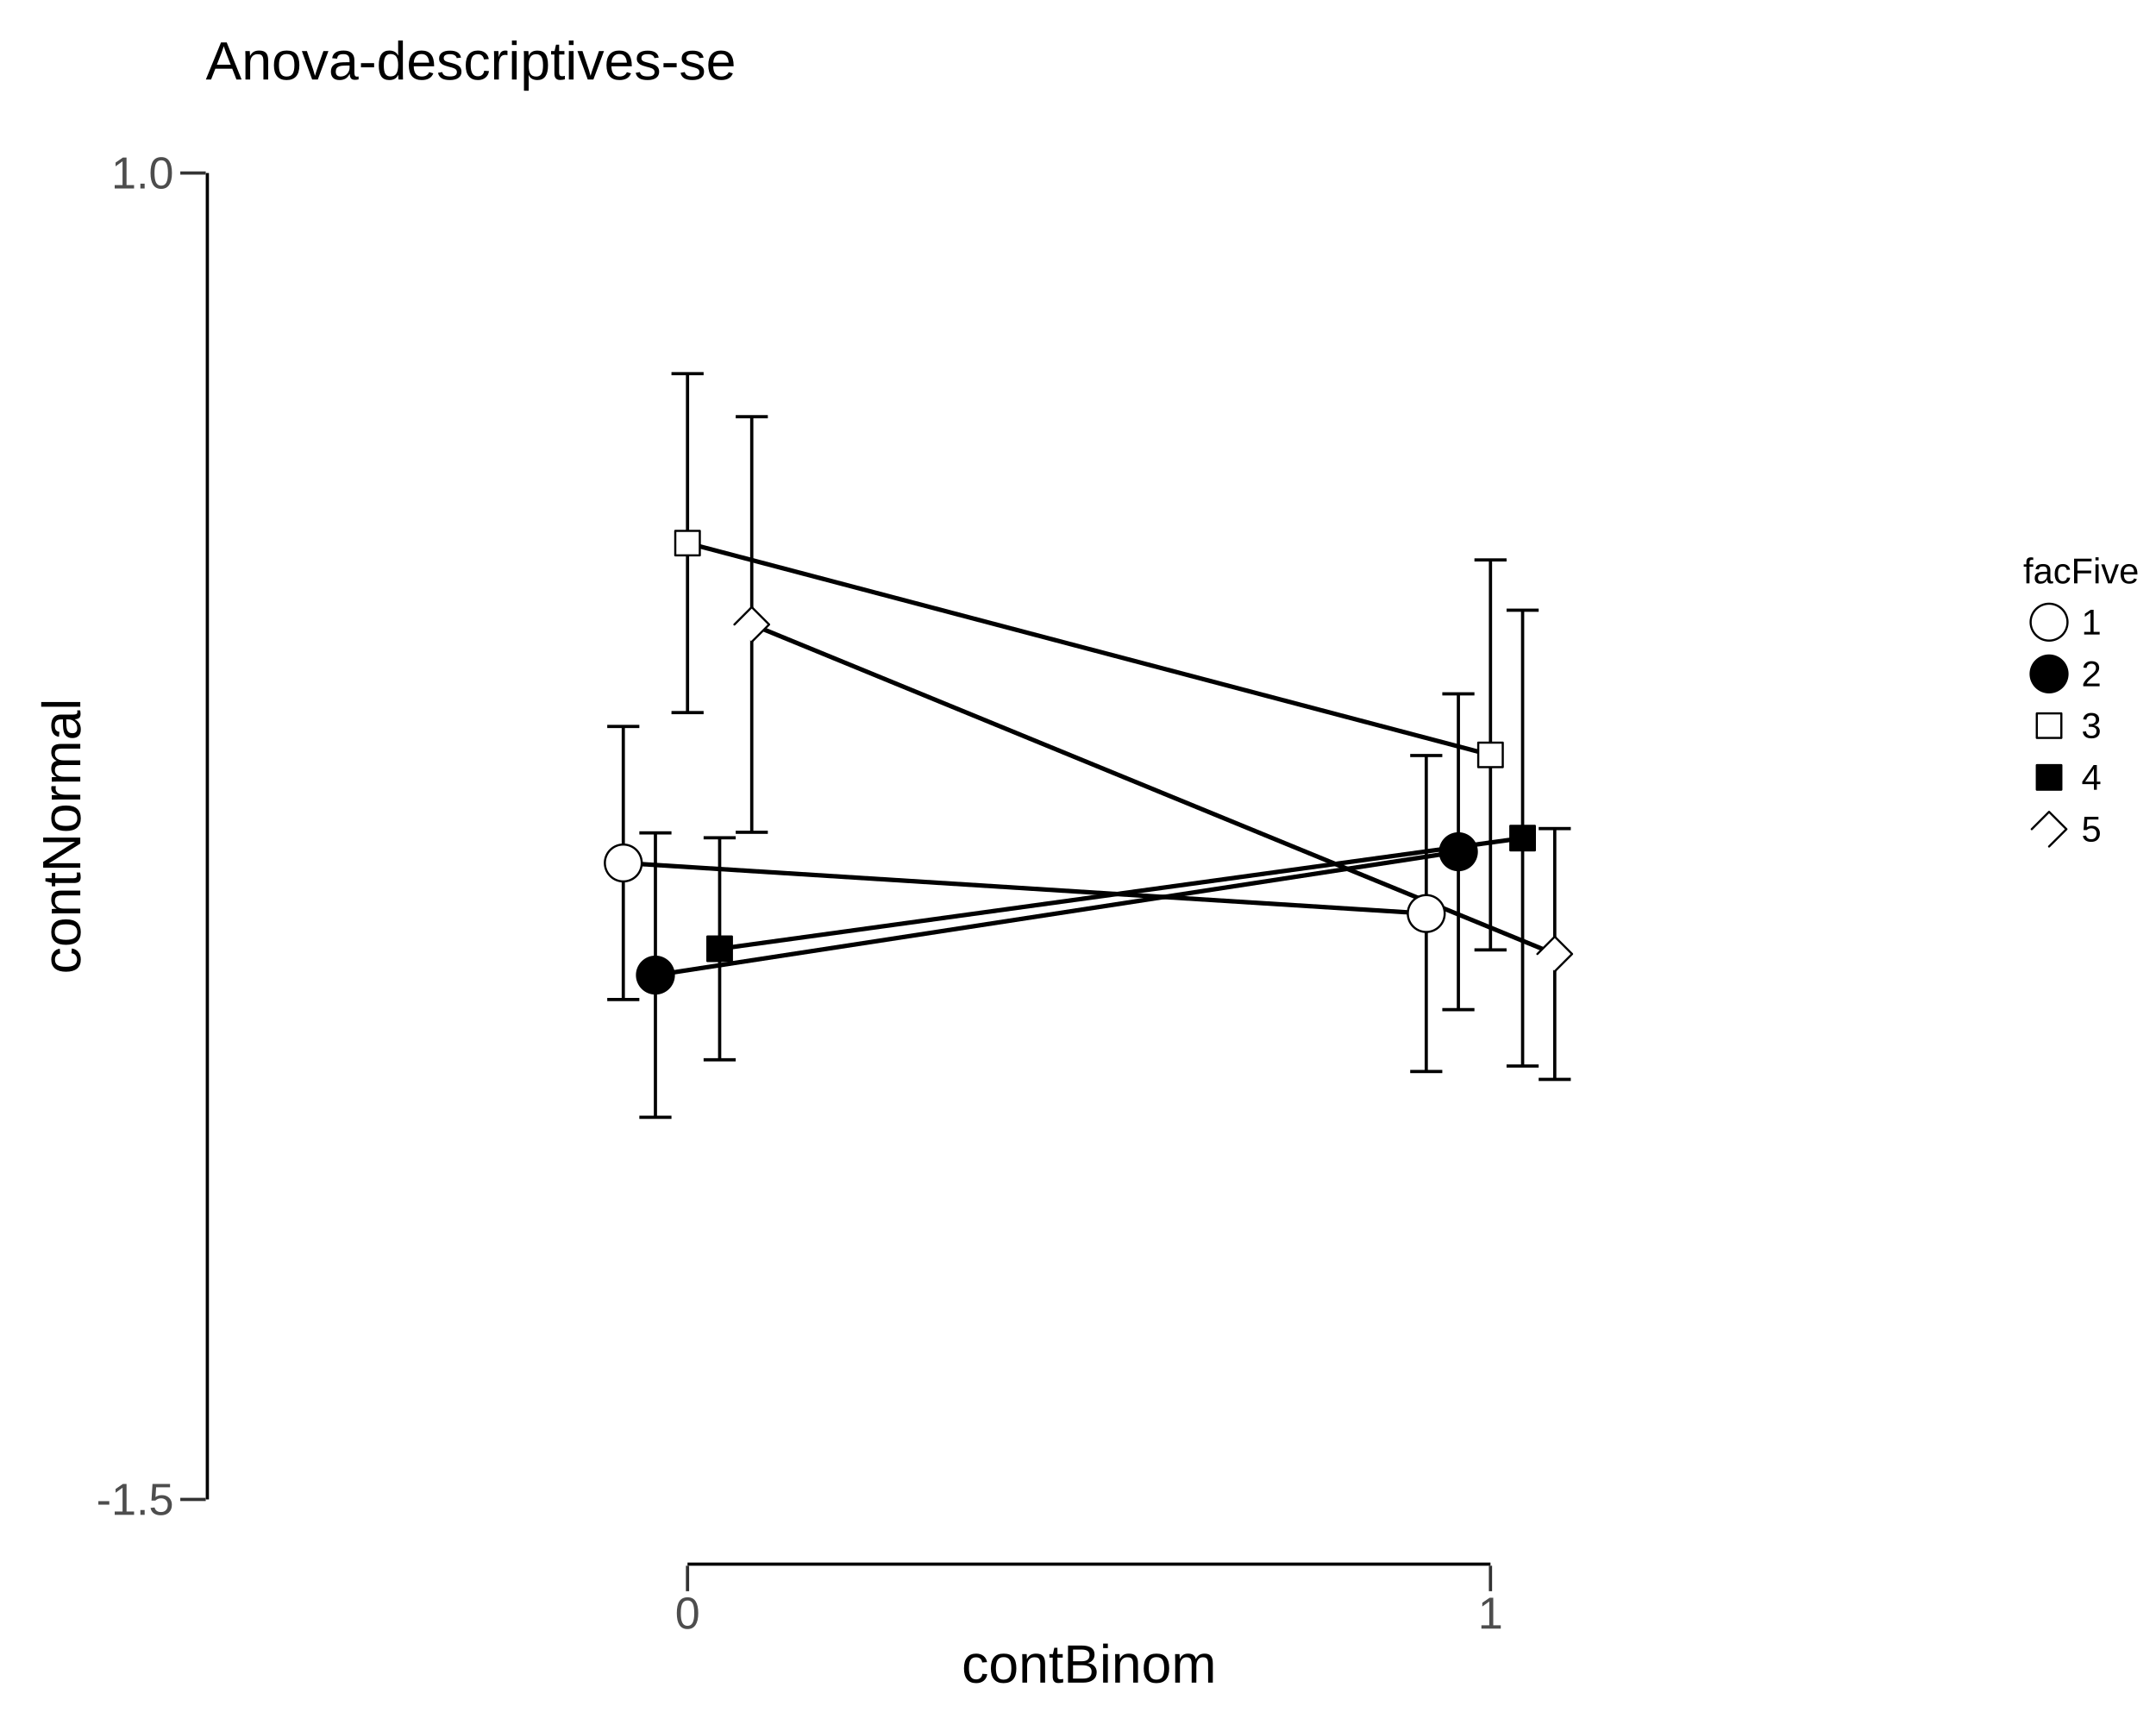
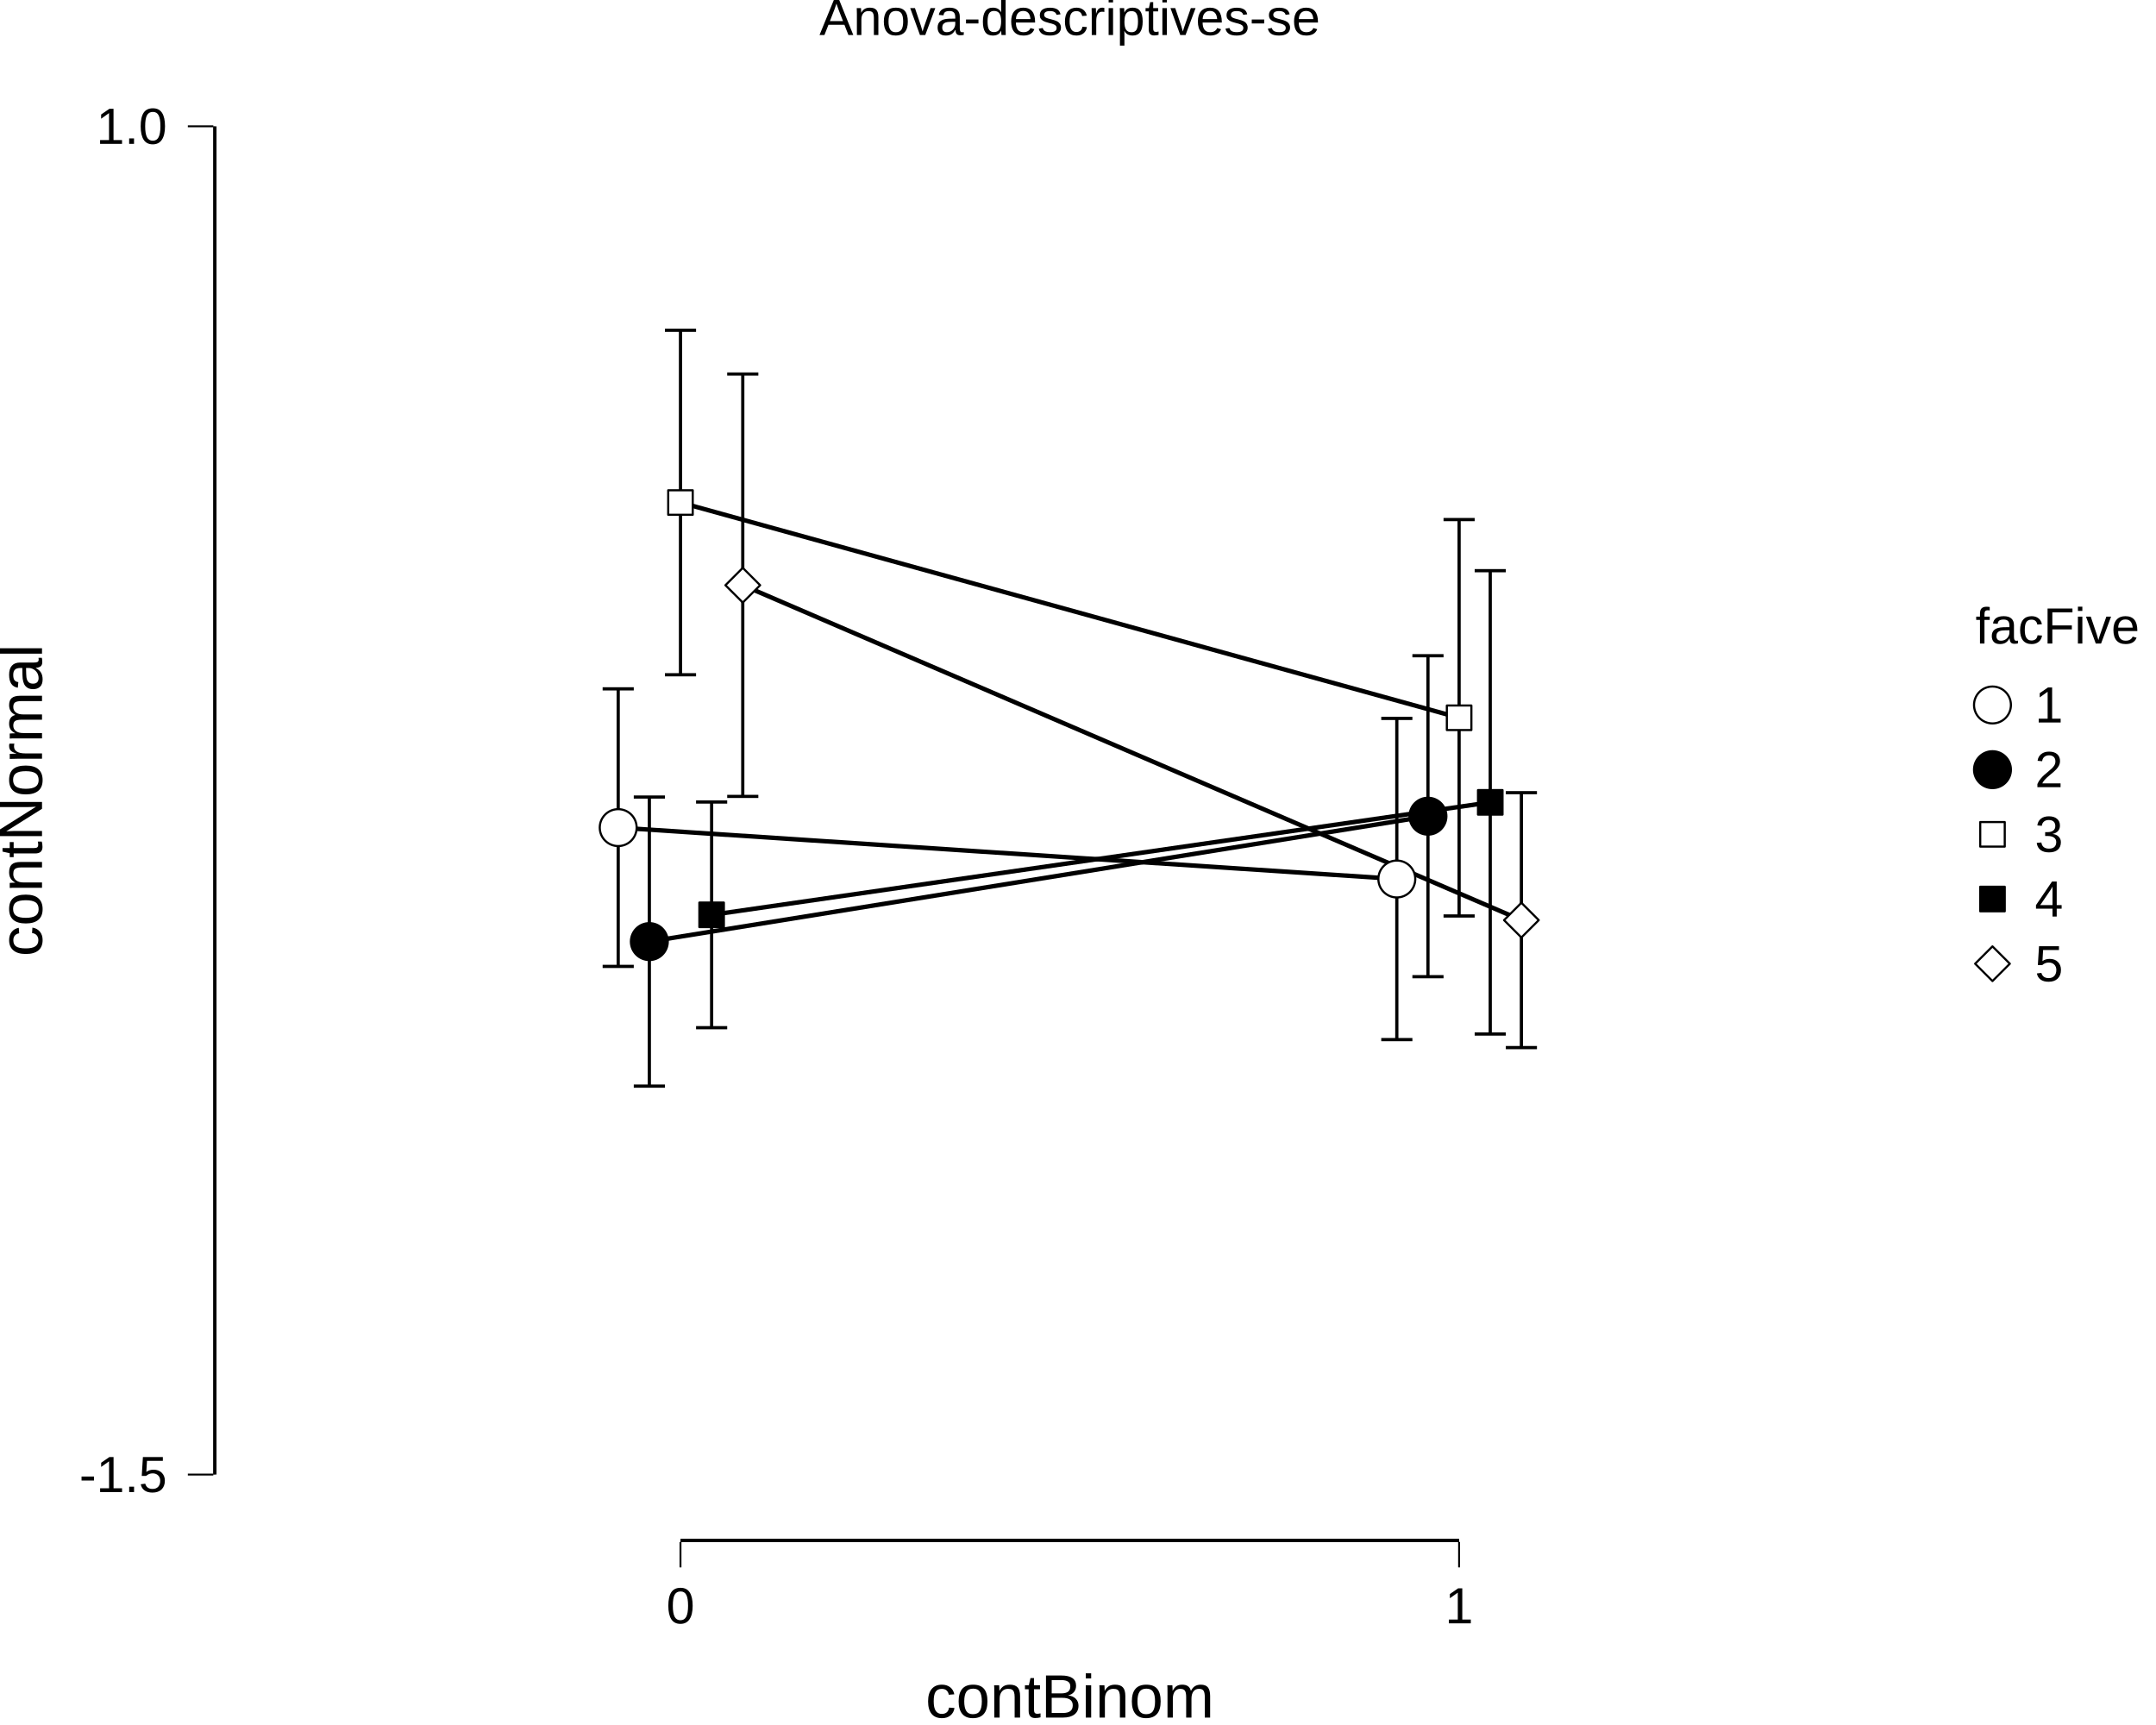
<svg xmlns="http://www.w3.org/2000/svg" viewBox="0 0 720.00 576.00">
  <defs>
    <style type="text/css">
-     line, polyline, path, rect, circle {
+     line, polyline, polygon, path, rect, circle {
      fill: none;
      stroke: #000000;
      stroke-linecap: round;
      stroke-linejoin: round;
      stroke-miterlimit: 10.00;
    }
  </style>
  </defs>
  <rect width="100%" height="100%" style="stroke: none; fill: #FFFFFF;" />
-   <rect x="0.00" y="0.00" width="720.00" height="576.00" style="stroke-width: 1.07; stroke: none;" />
+   <rect x="0.00" y="0.00" width="720.00" height="576.00" style="stroke-width: 10.67; stroke: none;" />
  <defs>
-     <clipPath id="cpNjguNzExMnw2NTguNjQ1fDUyMi44MjN8MzUuNjIzNg==">
-       <rect x="68.71" y="35.62" width="589.93" height="487.20" />
+     <clipPath id="cpNzEuMjR8NjQzLjI5fDUxNC44OHwxOS42Nw==">
+       <rect x="71.24" y="19.67" width="572.05" height="495.21" />
    </clipPath>
  </defs>
-   <rect x="68.71" y="35.62" width="589.93" height="487.20" style="stroke-width: 1.07; stroke: none;" clip-path="url(#cpNjguNzExMnw2NTguNjQ1fDUyMi44MjN8MzUuNjIzNg==)" />
-   <polyline points="245.69,139.14 256.42,139.14 " style="stroke-width: 1.07; stroke-linecap: butt;" clip-path="url(#cpNjguNzExMnw2NTguNjQ1fDUyMi44MjN8MzUuNjIzNg==)" />
-   <polyline points="251.05,139.14 251.05,277.91 " style="stroke-width: 1.07; stroke-linecap: butt;" clip-path="url(#cpNjguNzExMnw2NTguNjQ1fDUyMi44MjN8MzUuNjIzNg==)" />
-   <polyline points="245.69,277.91 256.42,277.91 " style="stroke-width: 1.07; stroke-linecap: butt;" clip-path="url(#cpNjguNzExMnw2NTguNjQ1fDUyMi44MjN8MzUuNjIzNg==)" />
-   <polyline points="234.97,279.74 245.69,279.74 " style="stroke-width: 1.07; stroke-linecap: butt;" clip-path="url(#cpNjguNzExMnw2NTguNjQ1fDUyMi44MjN8MzUuNjIzNg==)" />
-   <polyline points="240.33,279.74 240.33,353.88 " style="stroke-width: 1.07; stroke-linecap: butt;" clip-path="url(#cpNjguNzExMnw2NTguNjQ1fDUyMi44MjN8MzUuNjIzNg==)" />
-   <polyline points="234.97,353.88 245.69,353.88 " style="stroke-width: 1.07; stroke-linecap: butt;" clip-path="url(#cpNjguNzExMnw2NTguNjQ1fDUyMi44MjN8MzUuNjIzNg==)" />
-   <polyline points="224.24,124.77 234.97,124.77 " style="stroke-width: 1.07; stroke-linecap: butt;" clip-path="url(#cpNjguNzExMnw2NTguNjQ1fDUyMi44MjN8MzUuNjIzNg==)" />
-   <polyline points="229.60,124.77 229.60,237.94 " style="stroke-width: 1.07; stroke-linecap: butt;" clip-path="url(#cpNjguNzExMnw2NTguNjQ1fDUyMi44MjN8MzUuNjIzNg==)" />
-   <polyline points="224.24,237.94 234.97,237.94 " style="stroke-width: 1.07; stroke-linecap: butt;" clip-path="url(#cpNjguNzExMnw2NTguNjQ1fDUyMi44MjN8MzUuNjIzNg==)" />
-   <polyline points="213.51,278.11 224.24,278.11 " style="stroke-width: 1.07; stroke-linecap: butt;" clip-path="url(#cpNjguNzExMnw2NTguNjQ1fDUyMi44MjN8MzUuNjIzNg==)" />
-   <polyline points="218.88,278.11 218.88,373.08 " style="stroke-width: 1.07; stroke-linecap: butt;" clip-path="url(#cpNjguNzExMnw2NTguNjQ1fDUyMi44MjN8MzUuNjIzNg==)" />
-   <polyline points="213.51,373.08 224.24,373.08 " style="stroke-width: 1.07; stroke-linecap: butt;" clip-path="url(#cpNjguNzExMnw2NTguNjQ1fDUyMi44MjN8MzUuNjIzNg==)" />
-   <polyline points="202.79,242.57 213.51,242.57 " style="stroke-width: 1.07; stroke-linecap: butt;" clip-path="url(#cpNjguNzExMnw2NTguNjQ1fDUyMi44MjN8MzUuNjIzNg==)" />
-   <polyline points="208.15,242.57 208.15,333.75 " style="stroke-width: 1.07; stroke-linecap: butt;" clip-path="url(#cpNjguNzExMnw2NTguNjQ1fDUyMi44MjN8MzUuNjIzNg==)" />
-   <polyline points="202.79,333.75 213.51,333.75 " style="stroke-width: 1.07; stroke-linecap: butt;" clip-path="url(#cpNjguNzExMnw2NTguNjQ1fDUyMi44MjN8MzUuNjIzNg==)" />
-   <polyline points="513.84,276.67 524.57,276.67 " style="stroke-width: 1.07; stroke-linecap: butt;" clip-path="url(#cpNjguNzExMnw2NTguNjQ1fDUyMi44MjN8MzUuNjIzNg==)" />
-   <polyline points="519.21,276.67 519.21,360.43 " style="stroke-width: 1.07; stroke-linecap: butt;" clip-path="url(#cpNjguNzExMnw2NTguNjQ1fDUyMi44MjN8MzUuNjIzNg==)" />
-   <polyline points="513.84,360.43 524.57,360.43 " style="stroke-width: 1.07; stroke-linecap: butt;" clip-path="url(#cpNjguNzExMnw2NTguNjQ1fDUyMi44MjN8MzUuNjIzNg==)" />
-   <polyline points="503.12,203.75 513.84,203.75 " style="stroke-width: 1.07; stroke-linecap: butt;" clip-path="url(#cpNjguNzExMnw2NTguNjQ1fDUyMi44MjN8MzUuNjIzNg==)" />
-   <polyline points="508.48,203.75 508.48,355.96 " style="stroke-width: 1.07; stroke-linecap: butt;" clip-path="url(#cpNjguNzExMnw2NTguNjQ1fDUyMi44MjN8MzUuNjIzNg==)" />
-   <polyline points="503.12,355.96 513.84,355.96 " style="stroke-width: 1.07; stroke-linecap: butt;" clip-path="url(#cpNjguNzExMnw2NTguNjQ1fDUyMi44MjN8MzUuNjIzNg==)" />
-   <polyline points="492.39,186.96 503.12,186.96 " style="stroke-width: 1.07; stroke-linecap: butt;" clip-path="url(#cpNjguNzExMnw2NTguNjQ1fDUyMi44MjN8MzUuNjIzNg==)" />
-   <polyline points="497.75,186.96 497.75,317.18 " style="stroke-width: 1.07; stroke-linecap: butt;" clip-path="url(#cpNjguNzExMnw2NTguNjQ1fDUyMi44MjN8MzUuNjIzNg==)" />
-   <polyline points="492.39,317.18 503.12,317.18 " style="stroke-width: 1.07; stroke-linecap: butt;" clip-path="url(#cpNjguNzExMnw2NTguNjQ1fDUyMi44MjN8MzUuNjIzNg==)" />
-   <polyline points="481.66,231.69 492.39,231.69 " style="stroke-width: 1.07; stroke-linecap: butt;" clip-path="url(#cpNjguNzExMnw2NTguNjQ1fDUyMi44MjN8MzUuNjIzNg==)" />
-   <polyline points="487.03,231.69 487.03,337.13 " style="stroke-width: 1.07; stroke-linecap: butt;" clip-path="url(#cpNjguNzExMnw2NTguNjQ1fDUyMi44MjN8MzUuNjIzNg==)" />
-   <polyline points="481.66,337.13 492.39,337.13 " style="stroke-width: 1.07; stroke-linecap: butt;" clip-path="url(#cpNjguNzExMnw2NTguNjQ1fDUyMi44MjN8MzUuNjIzNg==)" />
-   <polyline points="470.94,252.28 481.66,252.28 " style="stroke-width: 1.07; stroke-linecap: butt;" clip-path="url(#cpNjguNzExMnw2NTguNjQ1fDUyMi44MjN8MzUuNjIzNg==)" />
-   <polyline points="476.30,252.28 476.30,357.79 " style="stroke-width: 1.07; stroke-linecap: butt;" clip-path="url(#cpNjguNzExMnw2NTguNjQ1fDUyMi44MjN8MzUuNjIzNg==)" />
-   <polyline points="470.94,357.79 481.66,357.79 " style="stroke-width: 1.07; stroke-linecap: butt;" clip-path="url(#cpNjguNzExMnw2NTguNjQ1fDUyMi44MjN8MzUuNjIzNg==)" />
-   <polyline points="208.15,288.16 476.30,305.04 " style="stroke-width: 1.49; stroke-linecap: butt;" clip-path="url(#cpNjguNzExMnw2NTguNjQ1fDUyMi44MjN8MzUuNjIzNg==)" />
-   <polyline points="218.88,325.60 487.03,284.41 " style="stroke-width: 1.49; stroke-linecap: butt;" clip-path="url(#cpNjguNzExMnw2NTguNjQ1fDUyMi44MjN8MzUuNjIzNg==)" />
-   <polyline points="229.60,181.36 497.75,252.07 " style="stroke-width: 1.49; stroke-linecap: butt;" clip-path="url(#cpNjguNzExMnw2NTguNjQ1fDUyMi44MjN8MzUuNjIzNg==)" />
-   <polyline points="240.33,316.81 508.48,279.85 " style="stroke-width: 1.49; stroke-linecap: butt;" clip-path="url(#cpNjguNzExMnw2NTguNjQ1fDUyMi44MjN8MzUuNjIzNg==)" />
-   <polyline points="251.05,208.53 519.21,318.55 " style="stroke-width: 1.49; stroke-linecap: butt;" clip-path="url(#cpNjguNzExMnw2NTguNjQ1fDUyMi44MjN8MzUuNjIzNg==)" />
-   <polyline points="251.05,214.32 256.85,208.53 251.05,202.73 245.26,208.53 " style="stroke-width: 0.71; fill: #FFFFFF;" clip-path="url(#cpNjguNzExMnw2NTguNjQ1fDUyMi44MjN8MzUuNjIzNg==)" />
-   <rect x="236.23" y="312.71" width="8.19" height="8.19" style="stroke-width: 0.71; fill: #000000;" clip-path="url(#cpNjguNzExMnw2NTguNjQ1fDUyMi44MjN8MzUuNjIzNg==)" />
-   <rect x="225.51" y="177.26" width="8.19" height="8.19" style="stroke-width: 0.71; fill: #FFFFFF;" clip-path="url(#cpNjguNzExMnw2NTguNjQ1fDUyMi44MjN8MzUuNjIzNg==)" />
-   <circle cx="218.88" cy="325.60" r="4.62pt" style="stroke-width: 0.71; fill: #000000;" clip-path="url(#cpNjguNzExMnw2NTguNjQ1fDUyMi44MjN8MzUuNjIzNg==)" />
-   <circle cx="208.15" cy="288.16" r="4.62pt" style="stroke-width: 0.71; fill: #FFFFFF;" clip-path="url(#cpNjguNzExMnw2NTguNjQ1fDUyMi44MjN8MzUuNjIzNg==)" />
-   <polyline points="519.21,324.35 525.00,318.55 519.21,312.76 513.41,318.55 " style="stroke-width: 0.71; fill: #FFFFFF;" clip-path="url(#cpNjguNzExMnw2NTguNjQ1fDUyMi44MjN8MzUuNjIzNg==)" />
-   <rect x="504.38" y="275.76" width="8.19" height="8.19" style="stroke-width: 0.71; fill: #000000;" clip-path="url(#cpNjguNzExMnw2NTguNjQ1fDUyMi44MjN8MzUuNjIzNg==)" />
-   <rect x="493.66" y="247.97" width="8.19" height="8.19" style="stroke-width: 0.71; fill: #FFFFFF;" clip-path="url(#cpNjguNzExMnw2NTguNjQ1fDUyMi44MjN8MzUuNjIzNg==)" />
-   <circle cx="487.03" cy="284.41" r="4.62pt" style="stroke-width: 0.71; fill: #000000;" clip-path="url(#cpNjguNzExMnw2NTguNjQ1fDUyMi44MjN8MzUuNjIzNg==)" />
-   <circle cx="476.30" cy="305.04" r="4.62pt" style="stroke-width: 0.71; fill: #FFFFFF;" clip-path="url(#cpNjguNzExMnw2NTguNjQ1fDUyMi44MjN8MzUuNjIzNg==)" />
-   <line x1="68.71" y1="500.68" x2="68.71" y2="57.77" style="stroke-width: 2.13; stroke-linecap: butt;" clip-path="url(#cpNjguNzExMnw2NTguNjQ1fDUyMi44MjN8MzUuNjIzNg==)" />
-   <line x1="229.60" y1="522.82" x2="497.75" y2="522.82" style="stroke-width: 2.13; stroke-linecap: butt;" clip-path="url(#cpNjguNzExMnw2NTguNjQ1fDUyMi44MjN8MzUuNjIzNg==)" />
+   <rect x="71.24" y="19.67" width="572.05" height="495.21" style="stroke-width: 10.67; stroke: #FFFFFF; fill: #FFFFFF;" clip-path="url(#cpNzEuMjR8NjQzLjI5fDUxNC44OHwxOS42Nw==)" />
+   <polyline points="242.85,124.89 253.25,124.89 " style="stroke-width: 1.07; stroke-linecap: butt;" clip-path="url(#cpNzEuMjR8NjQzLjI5fDUxNC44OHwxOS42Nw==)" />
+   <polyline points="248.05,124.89 248.05,265.93 " style="stroke-width: 1.07; stroke-linecap: butt;" clip-path="url(#cpNzEuMjR8NjQzLjI5fDUxNC44OHwxOS42Nw==)" />
+   <polyline points="242.85,265.93 253.25,265.93 " style="stroke-width: 1.07; stroke-linecap: butt;" clip-path="url(#cpNzEuMjR8NjQzLjI5fDUxNC44OHwxOS42Nw==)" />
+   <polyline points="232.45,267.80 242.85,267.80 " style="stroke-width: 1.07; stroke-linecap: butt;" clip-path="url(#cpNzEuMjR8NjQzLjI5fDUxNC44OHwxOS42Nw==)" />
+   <polyline points="237.65,267.80 237.65,343.16 " style="stroke-width: 1.07; stroke-linecap: butt;" clip-path="url(#cpNzEuMjR8NjQzLjI5fDUxNC44OHwxOS42Nw==)" />
+   <polyline points="232.45,343.16 242.85,343.16 " style="stroke-width: 1.07; stroke-linecap: butt;" clip-path="url(#cpNzEuMjR8NjQzLjI5fDUxNC44OHwxOS42Nw==)" />
+   <polyline points="222.05,110.28 232.45,110.28 " style="stroke-width: 1.07; stroke-linecap: butt;" clip-path="url(#cpNzEuMjR8NjQzLjI5fDUxNC44OHwxOS42Nw==)" />
+   <polyline points="227.25,110.28 227.25,225.31 " style="stroke-width: 1.07; stroke-linecap: butt;" clip-path="url(#cpNzEuMjR8NjQzLjI5fDUxNC44OHwxOS42Nw==)" />
+   <polyline points="222.05,225.31 232.45,225.31 " style="stroke-width: 1.07; stroke-linecap: butt;" clip-path="url(#cpNzEuMjR8NjQzLjI5fDUxNC44OHwxOS42Nw==)" />
+   <polyline points="211.65,266.14 222.05,266.14 " style="stroke-width: 1.07; stroke-linecap: butt;" clip-path="url(#cpNzEuMjR8NjQzLjI5fDUxNC44OHwxOS42Nw==)" />
+   <polyline points="216.85,266.14 216.85,362.67 " style="stroke-width: 1.07; stroke-linecap: butt;" clip-path="url(#cpNzEuMjR8NjQzLjI5fDUxNC44OHwxOS42Nw==)" />
+   <polyline points="211.65,362.67 222.05,362.67 " style="stroke-width: 1.07; stroke-linecap: butt;" clip-path="url(#cpNzEuMjR8NjQzLjI5fDUxNC44OHwxOS42Nw==)" />
+   <polyline points="201.25,230.02 211.65,230.02 " style="stroke-width: 1.07; stroke-linecap: butt;" clip-path="url(#cpNzEuMjR8NjQzLjI5fDUxNC44OHwxOS42Nw==)" />
+   <polyline points="206.45,230.02 206.45,322.69 " style="stroke-width: 1.07; stroke-linecap: butt;" clip-path="url(#cpNzEuMjR8NjQzLjI5fDUxNC44OHwxOS42Nw==)" />
+   <polyline points="201.25,322.69 211.65,322.69 " style="stroke-width: 1.07; stroke-linecap: butt;" clip-path="url(#cpNzEuMjR8NjQzLjI5fDUxNC44OHwxOS42Nw==)" />
+   <polyline points="502.87,264.68 513.27,264.68 " style="stroke-width: 1.07; stroke-linecap: butt;" clip-path="url(#cpNzEuMjR8NjQzLjI5fDUxNC44OHwxOS42Nw==)" />
+   <polyline points="508.07,264.68 508.07,349.81 " style="stroke-width: 1.07; stroke-linecap: butt;" clip-path="url(#cpNzEuMjR8NjQzLjI5fDUxNC44OHwxOS42Nw==)" />
+   <polyline points="502.87,349.81 513.27,349.81 " style="stroke-width: 1.07; stroke-linecap: butt;" clip-path="url(#cpNzEuMjR8NjQzLjI5fDUxNC44OHwxOS42Nw==)" />
+   <polyline points="492.47,190.56 502.87,190.56 " style="stroke-width: 1.07; stroke-linecap: butt;" clip-path="url(#cpNzEuMjR8NjQzLjI5fDUxNC44OHwxOS42Nw==)" />
+   <polyline points="497.67,190.56 497.67,345.27 " style="stroke-width: 1.07; stroke-linecap: butt;" clip-path="url(#cpNzEuMjR8NjQzLjI5fDUxNC44OHwxOS42Nw==)" />
+   <polyline points="492.47,345.27 502.87,345.27 " style="stroke-width: 1.07; stroke-linecap: butt;" clip-path="url(#cpNzEuMjR8NjQzLjI5fDUxNC44OHwxOS42Nw==)" />
+   <polyline points="482.07,173.49 492.47,173.49 " style="stroke-width: 1.07; stroke-linecap: butt;" clip-path="url(#cpNzEuMjR8NjQzLjI5fDUxNC44OHwxOS42Nw==)" />
+   <polyline points="487.27,173.49 487.27,305.85 " style="stroke-width: 1.07; stroke-linecap: butt;" clip-path="url(#cpNzEuMjR8NjQzLjI5fDUxNC44OHwxOS42Nw==)" />
+   <polyline points="482.07,305.85 492.47,305.85 " style="stroke-width: 1.07; stroke-linecap: butt;" clip-path="url(#cpNzEuMjR8NjQzLjI5fDUxNC44OHwxOS42Nw==)" />
+   <polyline points="471.67,218.96 482.07,218.96 " style="stroke-width: 1.07; stroke-linecap: butt;" clip-path="url(#cpNzEuMjR8NjQzLjI5fDUxNC44OHwxOS42Nw==)" />
+   <polyline points="476.87,218.96 476.87,326.13 " style="stroke-width: 1.07; stroke-linecap: butt;" clip-path="url(#cpNzEuMjR8NjQzLjI5fDUxNC44OHwxOS42Nw==)" />
+   <polyline points="471.67,326.13 482.07,326.13 " style="stroke-width: 1.07; stroke-linecap: butt;" clip-path="url(#cpNzEuMjR8NjQzLjI5fDUxNC44OHwxOS42Nw==)" />
+   <polyline points="461.27,239.89 471.67,239.89 " style="stroke-width: 1.07; stroke-linecap: butt;" clip-path="url(#cpNzEuMjR8NjQzLjI5fDUxNC44OHwxOS42Nw==)" />
+   <polyline points="466.47,239.89 466.47,347.13 " style="stroke-width: 1.07; stroke-linecap: butt;" clip-path="url(#cpNzEuMjR8NjQzLjI5fDUxNC44OHwxOS42Nw==)" />
+   <polyline points="461.27,347.13 471.67,347.13 " style="stroke-width: 1.07; stroke-linecap: butt;" clip-path="url(#cpNzEuMjR8NjQzLjI5fDUxNC44OHwxOS42Nw==)" />
+   <polyline points="206.45,276.35 466.47,293.51 " style="stroke-width: 1.49; stroke-linecap: butt;" clip-path="url(#cpNzEuMjR8NjQzLjI5fDUxNC44OHwxOS42Nw==)" />
+   <polyline points="216.85,314.41 476.87,272.54 " style="stroke-width: 1.49; stroke-linecap: butt;" clip-path="url(#cpNzEuMjR8NjQzLjI5fDUxNC44OHwxOS42Nw==)" />
+   <polyline points="227.25,167.80 487.27,239.67 " style="stroke-width: 1.49; stroke-linecap: butt;" clip-path="url(#cpNzEuMjR8NjQzLjI5fDUxNC44OHwxOS42Nw==)" />
+   <polyline points="237.65,305.48 497.67,267.91 " style="stroke-width: 1.49; stroke-linecap: butt;" clip-path="url(#cpNzEuMjR8NjQzLjI5fDUxNC44OHwxOS42Nw==)" />
+   <polyline points="248.05,195.41 508.07,307.25 " style="stroke-width: 1.49; stroke-linecap: butt;" clip-path="url(#cpNzEuMjR8NjQzLjI5fDUxNC44OHwxOS42Nw==)" />
+   <polygon points="248.05,201.20 253.85,195.41 248.05,189.62 242.26,195.41 " style="stroke-width: 0.71; fill: #FFFFFF;" clip-path="url(#cpNzEuMjR8NjQzLjI5fDUxNC44OHwxOS42Nw==)" />
+   <rect x="233.55" y="301.38" width="8.19" height="8.19" style="stroke-width: 0.71; fill: #000000;" clip-path="url(#cpNzEuMjR8NjQzLjI5fDUxNC44OHwxOS42Nw==)" />
+   <rect x="223.15" y="163.70" width="8.19" height="8.19" style="stroke-width: 0.71; fill: #FFFFFF;" clip-path="url(#cpNzEuMjR8NjQzLjI5fDUxNC44OHwxOS42Nw==)" />
+   <circle cx="216.85" cy="314.41" r="4.62pt" style="stroke-width: 0.71; fill: #000000;" clip-path="url(#cpNzEuMjR8NjQzLjI5fDUxNC44OHwxOS42Nw==)" />
+   <circle cx="206.45" cy="276.35" r="4.62pt" style="stroke-width: 0.71; fill: #FFFFFF;" clip-path="url(#cpNzEuMjR8NjQzLjI5fDUxNC44OHwxOS42Nw==)" />
+   <polygon points="508.07,313.04 513.87,307.25 508.07,301.45 502.28,307.25 " style="stroke-width: 0.71; fill: #FFFFFF;" clip-path="url(#cpNzEuMjR8NjQzLjI5fDUxNC44OHwxOS42Nw==)" />
+   <rect x="493.58" y="263.82" width="8.19" height="8.19" style="stroke-width: 0.71; fill: #000000;" clip-path="url(#cpNzEuMjR8NjQzLjI5fDUxNC44OHwxOS42Nw==)" />
+   <rect x="483.18" y="235.58" width="8.19" height="8.19" style="stroke-width: 0.71; fill: #FFFFFF;" clip-path="url(#cpNzEuMjR8NjQzLjI5fDUxNC44OHwxOS42Nw==)" />
+   <circle cx="476.87" cy="272.54" r="4.62pt" style="stroke-width: 0.71; fill: #000000;" clip-path="url(#cpNzEuMjR8NjQzLjI5fDUxNC44OHwxOS42Nw==)" />
+   <circle cx="466.47" cy="293.51" r="4.62pt" style="stroke-width: 0.71; fill: #FFFFFF;" clip-path="url(#cpNzEuMjR8NjQzLjI5fDUxNC44OHwxOS42Nw==)" />
+   <line x1="71.24" y1="492.37" x2="71.24" y2="42.18" style="stroke-width: 2.13; stroke-linecap: butt;" clip-path="url(#cpNzEuMjR8NjQzLjI5fDUxNC44OHwxOS42Nw==)" />
+   <line x1="227.25" y1="514.88" x2="487.27" y2="514.88" style="stroke-width: 2.13; stroke-linecap: butt;" clip-path="url(#cpNzEuMjR8NjQzLjI5fDUxNC44OHwxOS42Nw==)" />
+   <line x1="227.25" y1="514.88" x2="487.27" y2="514.88" style="stroke-width: 0.64; stroke-linecap: butt;" clip-path="url(#cpNzEuMjR8NjQzLjI5fDUxNC44OHwxOS42Nw==)" />
+   <line x1="71.24" y1="492.37" x2="71.24" y2="42.18" style="stroke-width: 0.64; stroke-linecap: butt;" clip-path="url(#cpNzEuMjR8NjQzLjI5fDUxNC44OHwxOS42Nw==)" />
  <defs>
-     <clipPath id="cpMHw3MjB8NTc2fDA=">
+     <clipPath id="cpMC4wMHw3MjAuMDB8NTc2LjAwfDAuMDA=">
      <rect x="0.00" y="0.00" width="720.00" height="576.00" />
    </clipPath>
  </defs>
-   <g clip-path="url(#cpMHw3MjB8NTc2fDA=)">
-     <text x="32.17" y="505.83" style="font-size: 15.00px; fill: #4D4D4D; font-family: Liberation Sans;" textLength="25.85px" lengthAdjust="spacingAndGlyphs">-1.5</text>
+   <g clip-path="url(#cpMC4wMHw3MjAuMDB8NTc2LjAwfDAuMDA=)">
+     <text x="26.48" y="498.22" style="font-size: 17.00px; font-family: Liberation Sans;" textLength="29.28px" lengthAdjust="spacingAndGlyphs">-1.5</text>
  </g>
-   <g clip-path="url(#cpMHw3MjB8NTc2fDA=)">
-     <text x="37.16" y="62.93" style="font-size: 15.00px; fill: #4D4D4D; font-family: Liberation Sans;" textLength="20.85px" lengthAdjust="spacingAndGlyphs">1.0</text>
+   <g clip-path="url(#cpMC4wMHw3MjAuMDB8NTc2LjAwfDAuMDA=)">
+     <text x="32.13" y="48.03" style="font-size: 17.00px; font-family: Liberation Sans;" textLength="23.62px" lengthAdjust="spacingAndGlyphs">1.0</text>
  </g>
-   <polyline points="60.21,500.68 68.71,500.68 " style="stroke-width: 1.07; stroke: #333333; stroke-linecap: butt;" clip-path="url(#cpMHw3MjB8NTc2fDA=)" />
-   <polyline points="60.21,57.77 68.71,57.77 " style="stroke-width: 1.07; stroke: #333333; stroke-linecap: butt;" clip-path="url(#cpMHw3MjB8NTc2fDA=)" />
-   <polyline points="229.60,531.33 229.60,522.82 " style="stroke-width: 1.07; stroke: #333333; stroke-linecap: butt;" clip-path="url(#cpMHw3MjB8NTc2fDA=)" />
-   <polyline points="497.75,531.33 497.75,522.82 " style="stroke-width: 1.07; stroke: #333333; stroke-linecap: butt;" clip-path="url(#cpMHw3MjB8NTc2fDA=)" />
-   <g clip-path="url(#cpMHw3MjB8NTc2fDA=)">
-     <text x="225.43" y="543.83" style="font-size: 15.00px; fill: #4D4D4D; font-family: Liberation Sans;" textLength="8.34px" lengthAdjust="spacingAndGlyphs">0</text>
+   <polyline points="62.73,492.37 71.24,492.37 " style="stroke-width: 0.64; stroke-linecap: butt;" clip-path="url(#cpMC4wMHw3MjAuMDB8NTc2LjAwfDAuMDA=)" />
+   <polyline points="62.73,42.18 71.24,42.18 " style="stroke-width: 0.64; stroke-linecap: butt;" clip-path="url(#cpMC4wMHw3MjAuMDB8NTc2LjAwfDAuMDA=)" />
+   <polyline points="227.25,523.38 227.25,514.88 " style="stroke-width: 0.64; stroke-linecap: butt;" clip-path="url(#cpMC4wMHw3MjAuMDB8NTc2LjAwfDAuMDA=)" />
+   <polyline points="487.27,523.38 487.27,514.88 " style="stroke-width: 0.64; stroke-linecap: butt;" clip-path="url(#cpMC4wMHw3MjAuMDB8NTc2LjAwfDAuMDA=)" />
+   <g clip-path="url(#cpMC4wMHw3MjAuMDB8NTc2LjAwfDAuMDA=)">
+     <text x="222.52" y="542.06" style="font-size: 17.00px; font-family: Liberation Sans;" textLength="9.45px" lengthAdjust="spacingAndGlyphs">0</text>
  </g>
-   <g clip-path="url(#cpMHw3MjB8NTc2fDA=)">
-     <text x="493.58" y="543.83" style="font-size: 15.00px; fill: #4D4D4D; font-family: Liberation Sans;" textLength="8.34px" lengthAdjust="spacingAndGlyphs">1</text>
+   <g clip-path="url(#cpMC4wMHw3MjAuMDB8NTc2LjAwfDAuMDA=)">
+     <text x="482.55" y="542.06" style="font-size: 17.00px; font-family: Liberation Sans;" textLength="9.45px" lengthAdjust="spacingAndGlyphs">1</text>
  </g>
-   <g clip-path="url(#cpMHw3MjB8NTc2fDA=)">
-     <text x="321.16" y="561.85" style="font-size: 18.00px; font-family: Liberation Sans;" textLength="85.04px" lengthAdjust="spacingAndGlyphs">contBinom</text>
+   <g clip-path="url(#cpMC4wMHw3MjAuMDB8NTc2LjAwfDAuMDA=)">
+     <text x="309.08" y="573.52" style="font-size: 20.40px; font-family: Liberation Sans;" textLength="96.36px" lengthAdjust="spacingAndGlyphs">contBinom</text>
  </g>
-   <g clip-path="url(#cpMHw3MjB8NTc2fDA=)">
-     <text transform="translate(26.81,325.24) rotate(-90)" style="font-size: 18.00px; font-family: Liberation Sans;" textLength="92.03px" lengthAdjust="spacingAndGlyphs">contNormal</text>
+   <g clip-path="url(#cpMC4wMHw3MjAuMDB8NTc2LjAwfDAuMDA=)">
+     <text transform="translate(14.03,319.41) rotate(-90)" style="font-size: 20.40px; font-family: Liberation Sans;" textLength="104.28px" lengthAdjust="spacingAndGlyphs">contNormal</text>
  </g>
-   <rect x="669.98" y="180.87" width="50.02" height="196.71" style="stroke-width: 1.07; stroke: none;" clip-path="url(#cpMHw3MjB8NTc2fDA=)" />
-   <g clip-path="url(#cpMHw3MjB8NTc2fDA=)">
-     <text x="675.65" y="194.79" style="font-size: 12.00px; font-family: Liberation Sans;" textLength="38.68px" lengthAdjust="spacingAndGlyphs">facFive</text>
+   <rect x="654.24" y="196.46" width="65.76" height="141.61" style="stroke-width: 0.75; stroke: none;" clip-path="url(#cpMC4wMHw3MjAuMDB8NTc2LjAwfDAuMDA=)" />
+   <rect x="654.24" y="196.46" width="65.76" height="141.61" style="stroke-width: 10.67; stroke: none;" clip-path="url(#cpMC4wMHw3MjAuMDB8NTc2LjAwfDAuMDA=)" />
+   <g clip-path="url(#cpMC4wMHw3MjAuMDB8NTc2LjAwfDAuMDA=)">
+     <text x="659.72" y="214.89" style="font-size: 17.00px; font-family: Liberation Sans;" textLength="54.80px" lengthAdjust="spacingAndGlyphs">facFive</text>
  </g>
-   <circle cx="684.29" cy="207.75" r="4.62pt" style="stroke-width: 0.71; fill: #FFFFFF;" clip-path="url(#cpMHw3MjB8NTc2fDA=)" />
-   <circle cx="684.29" cy="225.03" r="4.62pt" style="stroke-width: 0.71; fill: #000000;" clip-path="url(#cpMHw3MjB8NTc2fDA=)" />
-   <rect x="680.20" y="238.21" width="8.19" height="8.19" style="stroke-width: 0.71; fill: #FFFFFF;" clip-path="url(#cpMHw3MjB8NTc2fDA=)" />
-   <rect x="680.20" y="255.49" width="8.19" height="8.19" style="stroke-width: 0.71; fill: #000000;" clip-path="url(#cpMHw3MjB8NTc2fDA=)" />
-   <polyline points="684.29,282.66 690.09,276.87 684.29,271.08 678.50,276.87 " style="stroke-width: 0.71; fill: #FFFFFF;" clip-path="url(#cpMHw3MjB8NTc2fDA=)" />
-   <g clip-path="url(#cpMHw3MjB8NTc2fDA=)">
-     <text x="695.09" y="211.87" style="font-size: 12.00px; font-family: Liberation Sans;" textLength="6.67px" lengthAdjust="spacingAndGlyphs">1</text>
+   <rect x="659.72" y="224.60" width="11.34" height="21.60" style="stroke-width: 10.67; stroke: none;" clip-path="url(#cpMC4wMHw3MjAuMDB8NTc2LjAwfDAuMDA=)" />
+   <circle cx="665.39" cy="235.40" r="4.62pt" style="stroke-width: 0.71; fill: #FFFFFF;" clip-path="url(#cpMC4wMHw3MjAuMDB8NTc2LjAwfDAuMDA=)" />
+   <rect x="659.72" y="246.20" width="11.34" height="21.60" style="stroke-width: 10.67; stroke: none;" clip-path="url(#cpMC4wMHw3MjAuMDB8NTc2LjAwfDAuMDA=)" />
+   <circle cx="665.39" cy="257.00" r="4.62pt" style="stroke-width: 0.71; fill: #000000;" clip-path="url(#cpMC4wMHw3MjAuMDB8NTc2LjAwfDAuMDA=)" />
+   <rect x="659.72" y="267.80" width="11.34" height="21.60" style="stroke-width: 10.67; stroke: none;" clip-path="url(#cpMC4wMHw3MjAuMDB8NTc2LjAwfDAuMDA=)" />
+   <rect x="661.30" y="274.50" width="8.19" height="8.19" style="stroke-width: 0.71; fill: #FFFFFF;" clip-path="url(#cpMC4wMHw3MjAuMDB8NTc2LjAwfDAuMDA=)" />
+   <rect x="659.72" y="289.40" width="11.34" height="21.60" style="stroke-width: 10.67; stroke: none;" clip-path="url(#cpMC4wMHw3MjAuMDB8NTc2LjAwfDAuMDA=)" />
+   <rect x="661.30" y="296.10" width="8.19" height="8.19" style="stroke-width: 0.71; fill: #000000;" clip-path="url(#cpMC4wMHw3MjAuMDB8NTc2LjAwfDAuMDA=)" />
+   <rect x="659.72" y="311.00" width="11.34" height="21.60" style="stroke-width: 10.67; stroke: none;" clip-path="url(#cpMC4wMHw3MjAuMDB8NTc2LjAwfDAuMDA=)" />
+   <polygon points="665.39,327.59 671.19,321.80 665.39,316.01 659.60,321.80 " style="stroke-width: 0.71; fill: #FFFFFF;" clip-path="url(#cpMC4wMHw3MjAuMDB8NTc2LjAwfDAuMDA=)" />
+   <g clip-path="url(#cpMC4wMHw3MjAuMDB8NTc2LjAwfDAuMDA=)">
+     <text x="679.53" y="241.25" style="font-size: 17.00px; font-family: Liberation Sans;" textLength="9.45px" lengthAdjust="spacingAndGlyphs">1</text>
  </g>
-   <g clip-path="url(#cpMHw3MjB8NTc2fDA=)">
-     <text x="695.09" y="229.15" style="font-size: 12.00px; font-family: Liberation Sans;" textLength="6.67px" lengthAdjust="spacingAndGlyphs">2</text>
+   <g clip-path="url(#cpMC4wMHw3MjAuMDB8NTc2LjAwfDAuMDA=)">
+     <text x="679.53" y="262.85" style="font-size: 17.00px; font-family: Liberation Sans;" textLength="9.45px" lengthAdjust="spacingAndGlyphs">2</text>
  </g>
-   <g clip-path="url(#cpMHw3MjB8NTc2fDA=)">
-     <text x="695.09" y="246.43" style="font-size: 12.00px; font-family: Liberation Sans;" textLength="6.67px" lengthAdjust="spacingAndGlyphs">3</text>
+   <g clip-path="url(#cpMC4wMHw3MjAuMDB8NTc2LjAwfDAuMDA=)">
+     <text x="679.53" y="284.45" style="font-size: 17.00px; font-family: Liberation Sans;" textLength="9.45px" lengthAdjust="spacingAndGlyphs">3</text>
  </g>
-   <g clip-path="url(#cpMHw3MjB8NTc2fDA=)">
-     <text x="695.09" y="263.71" style="font-size: 12.00px; font-family: Liberation Sans;" textLength="6.67px" lengthAdjust="spacingAndGlyphs">4</text>
+   <g clip-path="url(#cpMC4wMHw3MjAuMDB8NTc2LjAwfDAuMDA=)">
+     <text x="679.53" y="306.05" style="font-size: 17.00px; font-family: Liberation Sans;" textLength="9.45px" lengthAdjust="spacingAndGlyphs">4</text>
  </g>
-   <g clip-path="url(#cpMHw3MjB8NTc2fDA=)">
-     <text x="695.09" y="280.99" style="font-size: 12.00px; font-family: Liberation Sans;" textLength="6.67px" lengthAdjust="spacingAndGlyphs">5</text>
+   <g clip-path="url(#cpMC4wMHw3MjAuMDB8NTc2LjAwfDAuMDA=)">
+     <text x="679.53" y="327.65" style="font-size: 17.00px; font-family: Liberation Sans;" textLength="9.45px" lengthAdjust="spacingAndGlyphs">5</text>
  </g>
-   <g clip-path="url(#cpMHw3MjB8NTc2fDA=)">
-     <text x="68.71" y="26.56" style="font-size: 18.00px; font-family: Liberation Sans;" textLength="177.07px" lengthAdjust="spacingAndGlyphs">Anova-descriptives-se</text>
+   <g clip-path="url(#cpMC4wMHw3MjAuMDB8NTc2LjAwfDAuMDA=)">
+     <text x="273.65" y="11.70" style="font-size: 17.00px; font-family: Liberation Sans;" textLength="167.22px" lengthAdjust="spacingAndGlyphs">Anova-descriptives-se</text>
  </g>
</svg>
